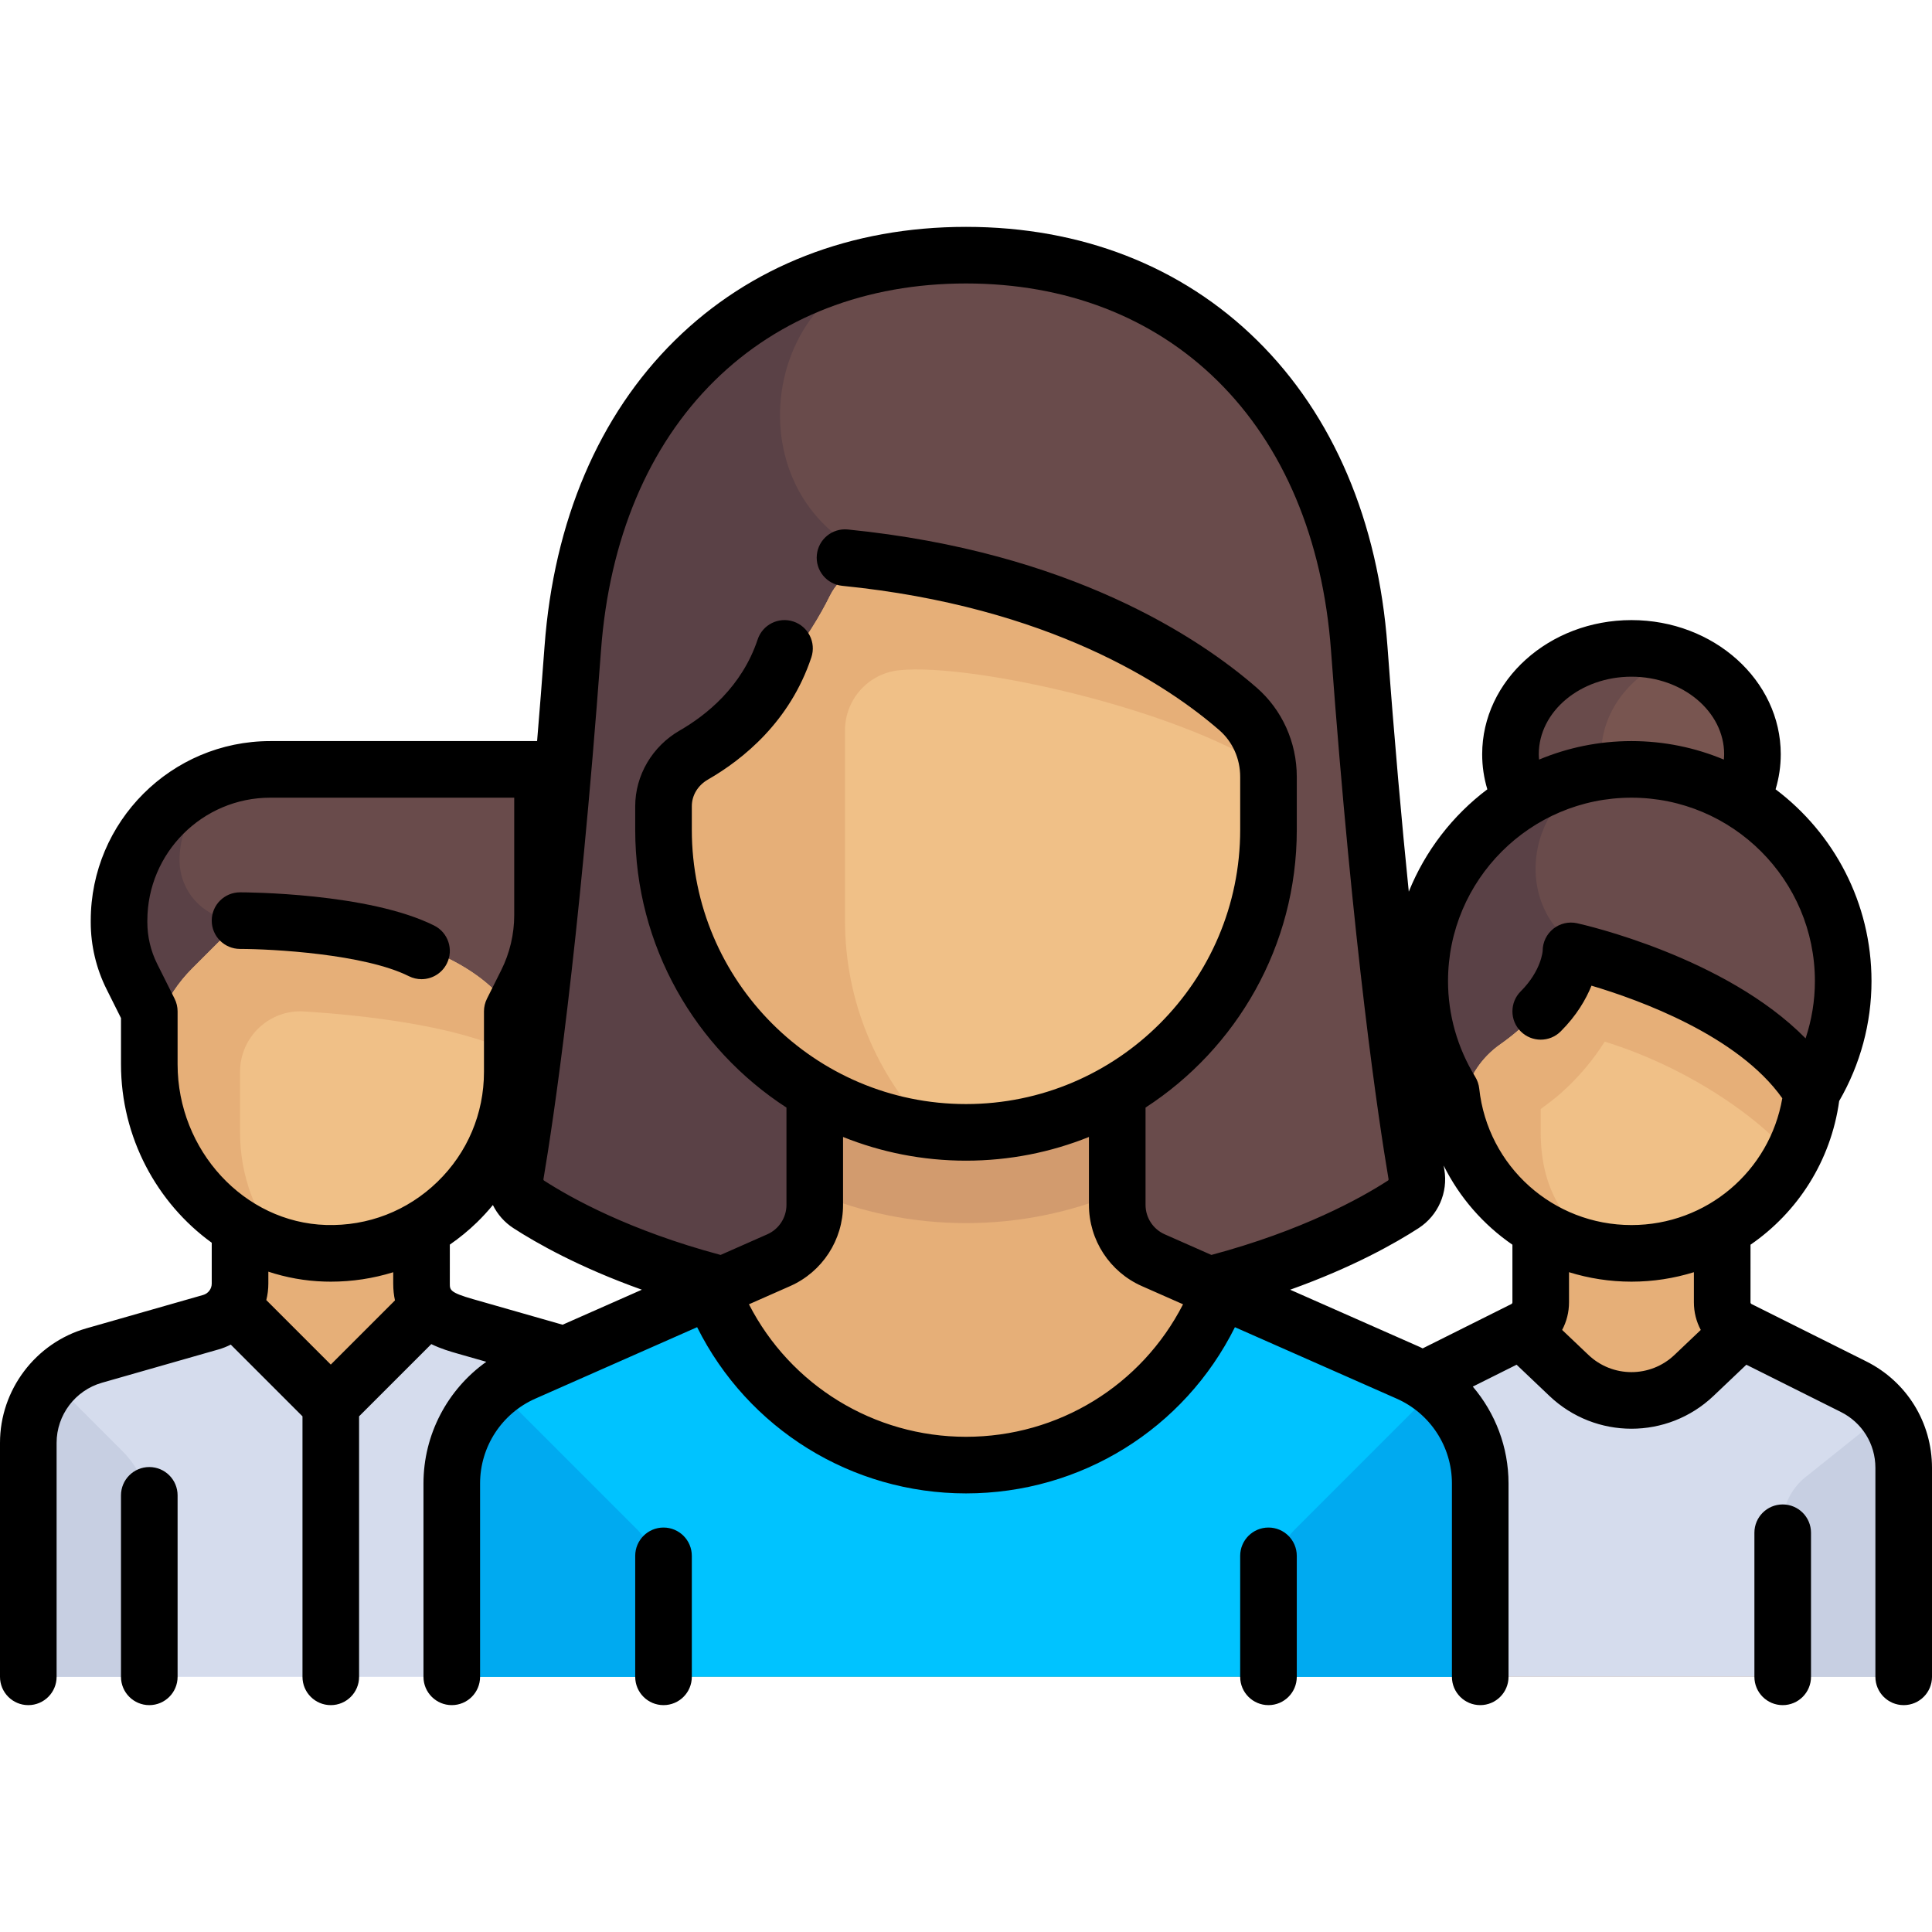
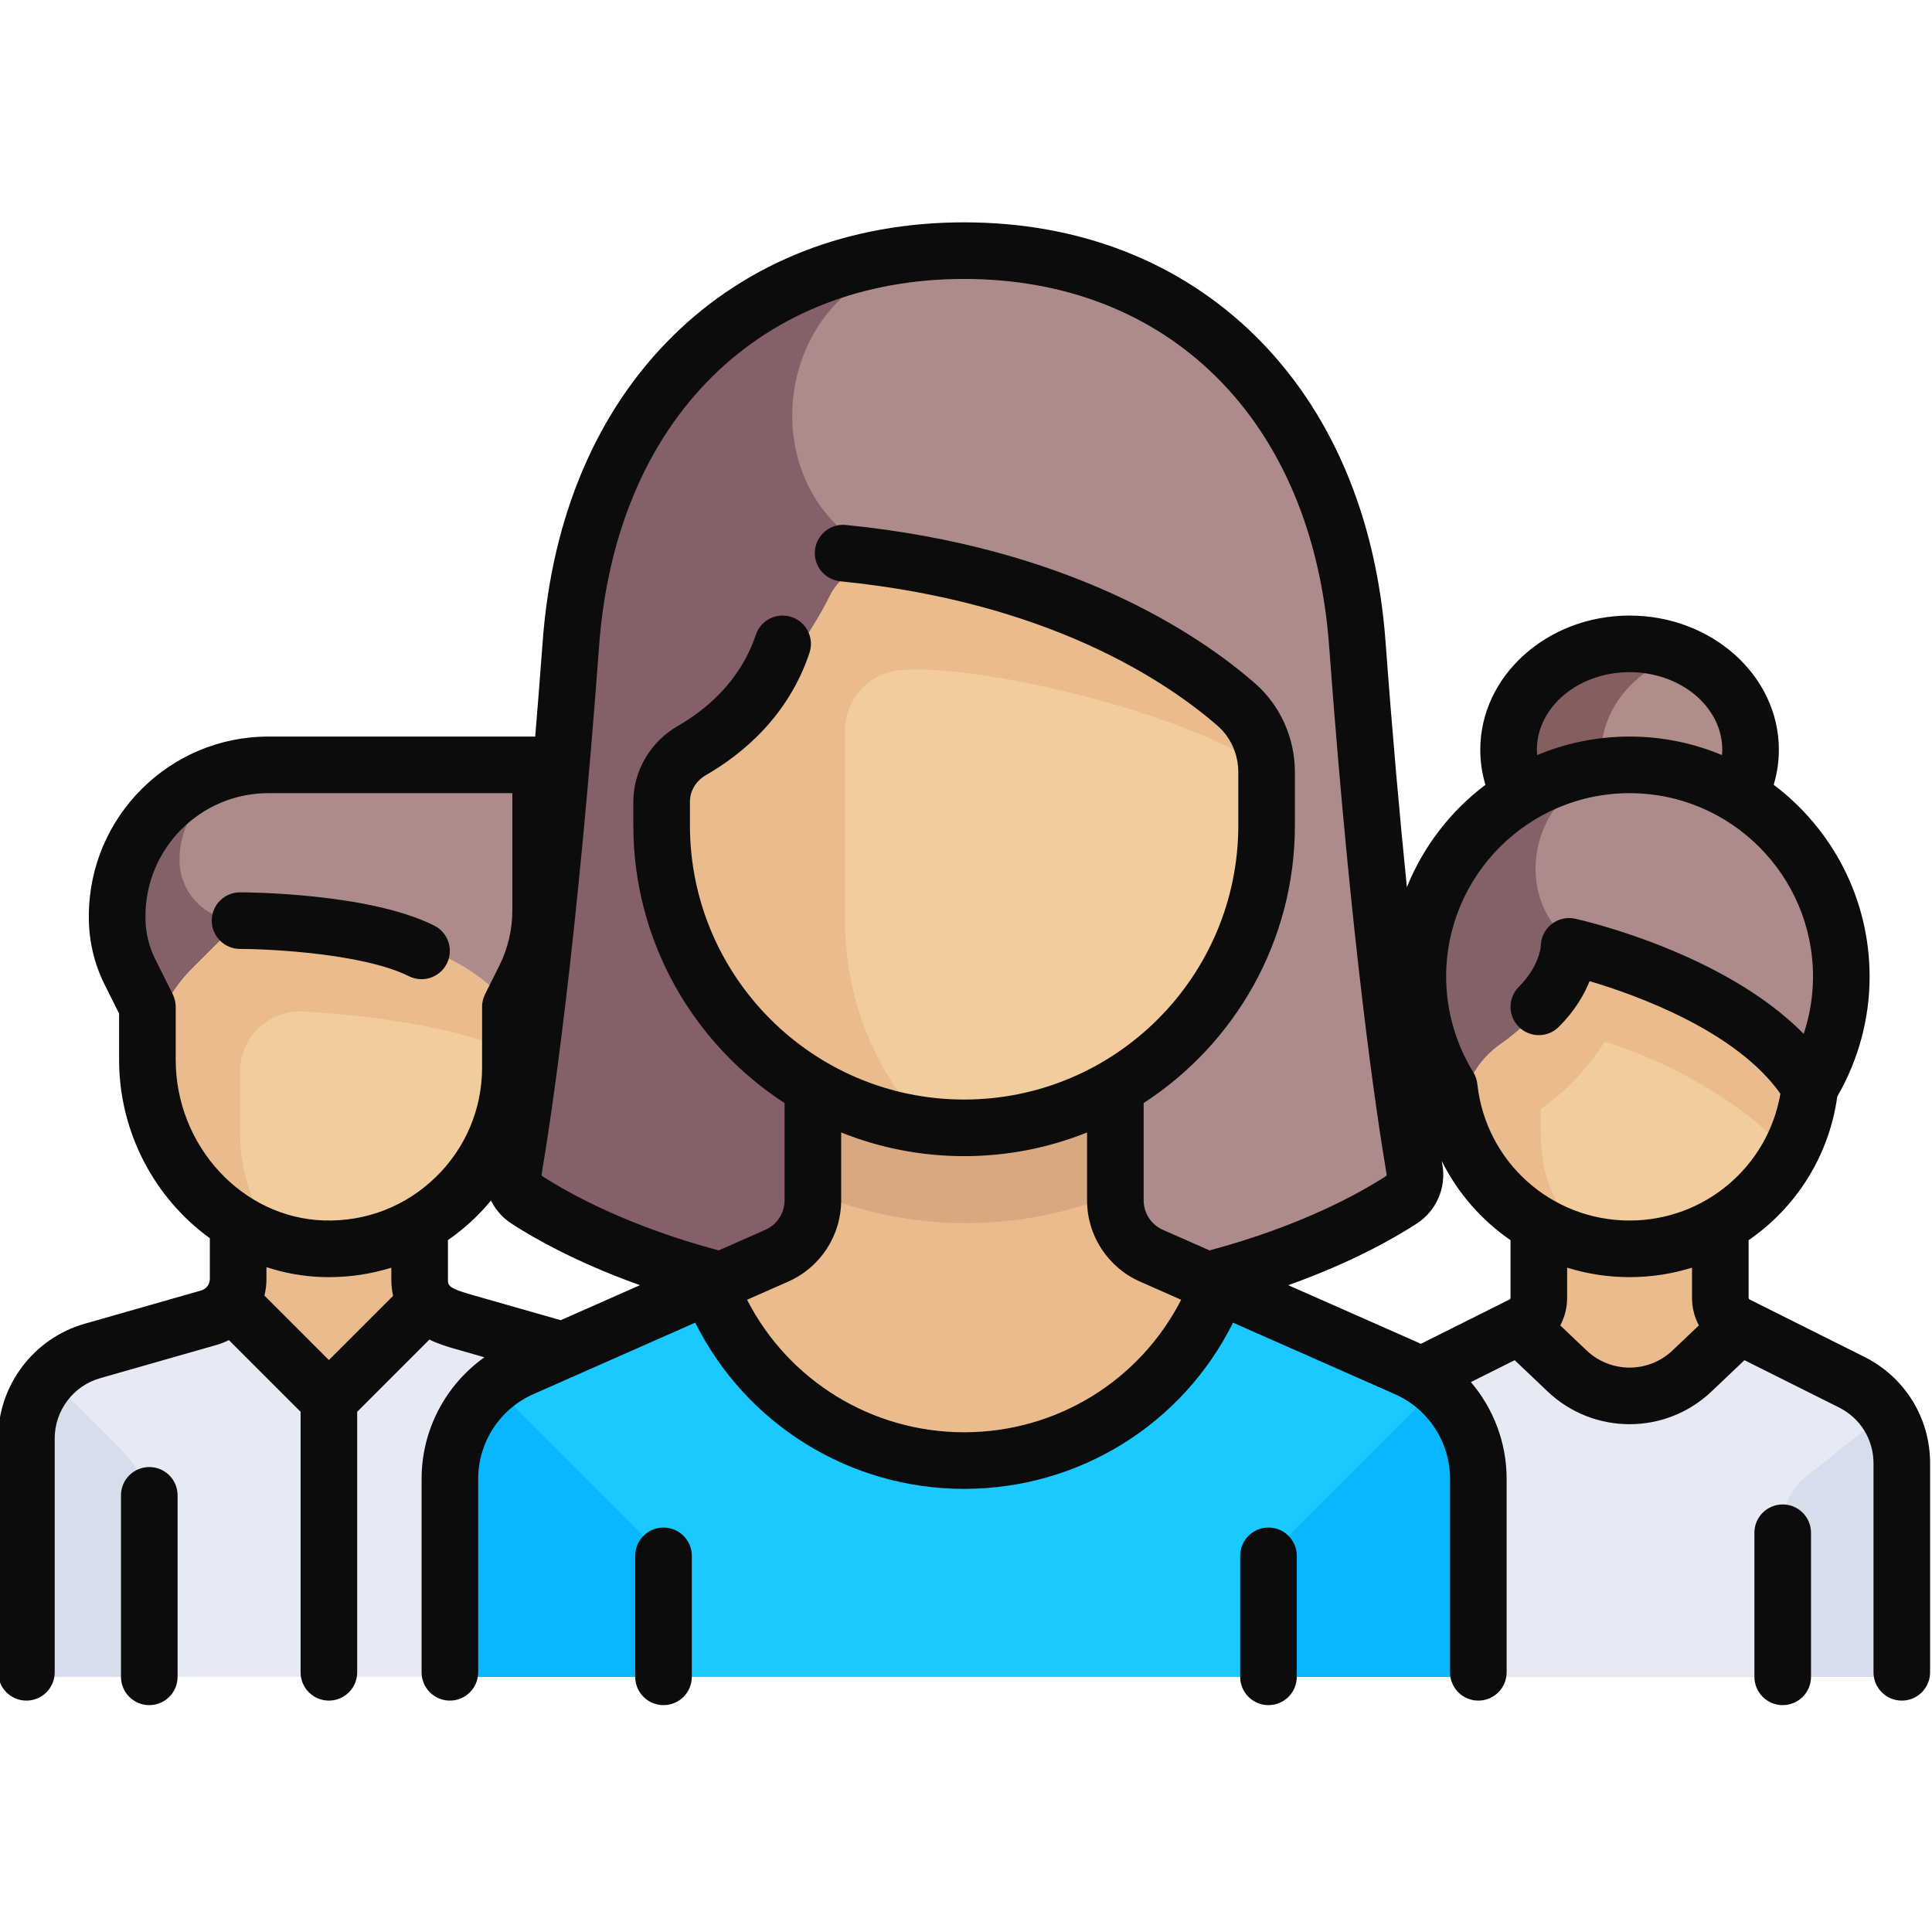
<svg xmlns="http://www.w3.org/2000/svg" version="1.1" id="Layer_1" x="0px" y="0px" viewBox="0 0 512.001 512.001" style="enable-background:new 0 0 512.001 512.001;" xml:space="preserve">
-   <ellipse style="fill:#785550;" cx="432.36" cy="199.891" rx="32.06" ry="28.06" />
-   <path style="fill:#694B4B;" d="M424.339,199.887c0-11.768,8.299-21.81,20.04-25.976c-3.718-1.32-7.765-2.08-12.024-2.08  c-17.709,0-32.065,12.561-32.065,28.056s14.356,28.056,32.065,28.056c4.259,0,8.306-0.761,12.024-2.08  C432.638,221.698,424.339,211.656,424.339,199.887z" />
-   <path style="fill:#E6AF78;" d="M491.206,367.482l-25.941-12.97c-5.432-2.716-8.863-8.268-8.863-14.341l0.001-24.05h-48.097v24.05  c0,6.072-3.431,11.623-8.862,14.339l-25.942,12.971c-8.147,4.074-13.293,12.4-13.293,21.509v55.389H504.5v-55.388  C504.5,379.883,499.353,371.556,491.206,367.482z" />
-   <path style="fill:#D5DCED;" d="M504.5,388.992c0-9.109-5.147-17.436-13.294-21.51l-25.941-12.97  c-1.493-0.746-2.793-1.741-3.953-2.867l-9.2,10.239c-11.071,12.319-28.442,12.319-39.513,0l-9.201-10.241  c-1.161,1.126-2.461,2.121-3.952,2.867l-25.943,12.971c-8.146,4.074-13.292,12.4-13.292,21.509v55.389H504.5V388.992z" />
-   <circle style="fill:#5A4146;" cx="432.36" cy="260.01" r="56.11" />
-   <path style="fill:#694B4B;" d="M487.942,252.23c-3.084-22.867-20.603-41.984-43.134-46.959c-4.11-0.908-8.156-1.349-12.103-1.374  c-26.883-0.168-35.86,36.952-11.693,48.728c1.299,0.633,2.123,0.917,2.123,0.917l27.924,50.556c0,0,7.441,0.508,14.945,0.739  C481.518,293.173,490.839,273.717,487.942,252.23z" />
-   <path style="fill:#F0C087;" d="M432.355,332.154L432.355,332.154c-18.371,0-34.337-10.3-42.437-25.44  c-5.506-10.292-1.916-23.203,7.627-29.924c1.831-1.29,3.723-2.761,5.584-4.422c5.732-5.115,9.089-10.509,10.981-14.462  c1.621-3.386,5.356-5.298,8.994-4.371c28.303,7.212,47.551,21.953,54.487,27.924c1.843,1.587,2.904,3.923,2.717,6.348  C478.395,312.618,457.656,332.154,432.355,332.154z" />
-   <path style="fill:#E6AF78;" d="M477.582,281.451c-6.941-5.975-26.174-20.697-54.447-27.909c-3.656-0.933-7.406,0.991-9.038,4.393  c-1.435,2.991-3.806,6.803-7.325,10.693c-0.001,0.009-0.003,0.018-0.004,0.027c-1.092,1.238-2.255,2.478-3.638,3.713  c-1.785,1.592-3.58,3.034-5.356,4.261c-11.242,7.763-13.012,22.181-6.079,33.085c7.294,11.471,19.342,19.62,33.369,21.765  c-9.597-6.529-16.756-15.381-16.756-31.388v-6.194c1.821-1.344,3.654-2.685,5.497-4.329c4.455-3.976,8.345-8.574,11.464-13.525  c21.592,6.738,36.23,17.96,41.779,22.732c1.519,1.332,3.649,3.214,8.06,7.352c2.829-4.464,4.804-13.155,5.201-18.33  C480.495,285.375,479.422,283.035,477.582,281.451z" />
-   <path style="fill:#C7CFE2;" d="M499.613,374.541c3.088,4.097,4.887,9.126,4.887,14.45v55.388h-32.065v-40.391  c0-4.87,2.214-9.477,6.017-12.519L499.613,374.541z" />
-   <path style="fill:#5A4146;" d="M31.548,235.961v5.626c0,6.893,1.111,13.74,3.291,20.279L47.58,300.09h24.048v-88.177H55.597  C42.315,211.911,31.548,222.678,31.548,235.961z" />
-   <path style="fill:#694B4B;" d="M141.924,250.454l-14.182,49.636l-64.129-56.113c-8.854,0-16.032-7.178-16.032-16.032l0,0  c0-13.282,10.767-24.048,24.048-24.048h72.145v33.344C143.774,241.71,143.151,246.157,141.924,250.454z" />
-   <rect x="63.61" y="324.141" style="fill:#E6AF78;" width="48.1" height="48.1" />
-   <path style="fill:#D5DCED;" d="M150.38,354.634l-38.673-11.049l-24.046,28.65l-24.048-28.65l-38.671,11.049  C14.618,357.583,7.5,367.02,7.5,377.757v66.623h160.323v-66.623C167.823,367.02,160.705,357.583,150.38,354.634z" />
-   <path style="fill:#F0C087;" d="M87.661,332.154L87.661,332.154c-26.563,0-48.097-21.534-48.097-48.097l0,0  c0-10.265,4.078-20.11,11.336-27.369l7.895-7.895c3.078-3.078,7.287-4.848,11.637-4.711c25.625,0.808,48.307,6.298,60.706,18.407  c3.035,2.964,4.619,7.111,4.619,11.353v10.214C135.758,310.621,114.224,332.154,87.661,332.154z" />
-   <path style="fill:#E6AF78;" d="M63.613,284.057c0-9.247,7.766-16.597,16.994-16.009c16.183,1.032,40.196,3.737,54.928,10.824  c-0.481-3.382-1.934-13.977-4.397-16.383c-12.398-12.109-35.08-17.599-60.705-18.407h-0.001l0,0  c-4.35-0.137-8.559,1.634-11.637,4.711l-7.895,7.895c-7.259,7.259-11.337,17.103-11.337,27.369l0,0  c0,21.934,14.697,40.402,34.77,46.185c-6.681-8.244-10.722-18.707-10.722-30.153v-16.032H63.613z" />
-   <path style="fill:#C7CFE2;" d="M39.565,401.642c0-6.378-2.534-12.495-7.044-17.005l-20.635-20.635  c-2.758,3.943-4.386,8.689-4.386,13.755v66.623h32.065V401.642z" />
-   <path style="fill:#5A4146;" d="M256,348.186c52.445,0,99.528-21.445,114.945-29.259c3.143-1.593,4.881-5,4.299-8.475  c-2.488-14.865-9.184-59.386-15.034-138.62c-4.758-64.453-46.656-104.21-104.21-104.21s-99.451,39.757-104.21,104.21  c-5.849,79.234-12.546,123.756-15.034,138.62c-0.582,3.476,1.155,6.882,4.299,8.475C156.472,326.742,203.555,348.186,256,348.186z" />
-   <path style="fill:#694B4B;" d="M370.945,318.927c3.143-1.594,4.88-5,4.299-8.476c-2.488-14.864-9.184-59.387-15.034-138.62  C355.452,107.377,313.554,67.62,256,67.62c-4.033,0-7.989,0.195-11.861,0.581c-44.802,4.463-51.53,67.729-8.468,80.876  c0.686,0.209,1.065,0.307,1.065,0.307l16.025,198.72c0.022,0.02,0.036,0.033,0.058,0.054  C306.532,349.057,355.217,326.9,370.945,318.927z" />
-   <path style="fill:#E6AF78;" d="M119.726,444.38v-51.254c0-12.699,7.494-24.201,19.11-29.331l67.529-29.825  c5.808-2.565,9.555-8.316,9.555-14.666v-35.246h80.161v35.246c0,6.349,3.747,12.1,9.555,14.666l67.529,29.825  c11.616,5.13,19.11,16.633,19.11,29.331v51.254H119.726z" />
-   <path style="fill:#D29B6E;" d="M215.919,316.125c12.341,5.148,25.873,8.013,40.081,8.013c14.207,0,27.739-2.865,40.081-8.013  v-32.068H215.92L215.919,316.125L215.919,316.125z" />
-   <path style="fill:#00C3FF;" d="M373.164,363.795l-49.808-21.998c-10.358,27.15-36.569,46.471-67.357,46.471  S199,368.947,188.642,341.797l-49.808,21.998c-11.616,5.13-19.11,16.632-19.11,29.331v51.255h272.548v-51.255  C392.274,380.427,384.78,368.925,373.164,363.795z" />
-   <path style="fill:#F0C087;" d="M328.078,187.87c-12.872-11.194-41.771-30.989-91.342-38.484c-6.86-1.037-13.778,2.339-16.83,8.57  c-5.086,10.383-15.902,27.009-37.38,41.661c-4.263,2.908-6.687,7.855-6.687,13.015v4.55c0,42.695,32.219,79.975,74.825,82.734  c46.688,3.023,85.497-33.951,85.497-79.988v-14.063C336.161,198.976,333.276,192.391,328.078,187.87z" />
-   <path style="fill:#E6AF78;" d="M336.161,203.896c-1.231-2.027-6.254-14.435-8.084-16.026c-12.872-11.195-41.771-30.99-91.342-38.484  c-6.86-1.037-13.778,2.339-16.83,8.57c-1.226,2.503-2.867,5.42-4.834,8.536c-6.154,9.775-16.19,21.938-32.417,33.036  c-4.301,2.942-6.816,7.892-6.816,13.103v4.55c0,41.206,30.043,77.271,70.437,82.224c-13.809-14.401-22.34-33.902-22.34-55.429  v-50.397c0-8.248,6.193-15.135,14.399-15.963C257.605,175.672,312.113,187.864,336.161,203.896z" />
-   <g>
-     <path style="fill:#00AAF0;" d="M131.715,368.192c-7.444,5.995-11.989,15.084-11.989,24.934v51.254h56.113v-22.103   c0-6.378-2.534-12.495-7.044-17.005L131.715,368.192z" />
-     <path style="fill:#00AAF0;" d="M380.285,368.192c7.444,5.995,11.989,15.084,11.989,24.934v51.254h-56.113v-22.103   c0-6.378,2.534-12.495,7.044-17.005L380.285,368.192z" />
+   <defs id="defs99" />
+   <ellipse style="fill:#b08d88;fill-opacity:1" cx="432.36" cy="199.891" rx="32.06" ry="28.06" id="ellipse2" />
+   <path style="fill:#855f5f;fill-opacity:1" d="M424.339,199.887c0-11.768,8.299-21.81,20.04-25.976c-3.718-1.32-7.765-2.08-12.024-2.08  c-17.709,0-32.065,12.561-32.065,28.056s14.356,28.056,32.065,28.056c4.259,0,8.306-0.761,12.024-2.08  C432.638,221.698,424.339,211.656,424.339,199.887z" id="path4" />
+   <path style="fill:#eabb8c;fill-opacity:1" d="M491.206,367.482l-25.941-12.97c-5.432-2.716-8.863-8.268-8.863-14.341l0.001-24.05h-48.097v24.05  c0,6.072-3.431,11.623-8.862,14.339l-25.942,12.971c-8.147,4.074-13.293,12.4-13.293,21.509v55.389H504.5v-55.388  C504.5,379.883,499.353,371.556,491.206,367.482z" id="path6" />
+   <path style="fill:#e6eaf4;fill-opacity:1" d="M504.5,388.992c0-9.109-5.147-17.436-13.294-21.51l-25.941-12.97  c-1.493-0.746-2.793-1.741-3.953-2.867l-9.2,10.239c-11.071,12.319-28.442,12.319-39.513,0l-9.201-10.241  c-1.161,1.126-2.461,2.121-3.952,2.867l-25.943,12.971c-8.146,4.074-13.292,12.4-13.292,21.509v55.389H504.5V388.992z" id="path8" />
+   <circle style="fill:#846067;fill-opacity:1" cx="432.36" cy="260.01" r="56.11" id="circle10" />
+   <path style="fill:#ad8b8b;fill-opacity:1" d="M487.942,252.23c-3.084-22.867-20.603-41.984-43.134-46.959c-4.11-0.908-8.156-1.349-12.103-1.374  c-26.883-0.168-35.86,36.952-11.693,48.728c1.299,0.633,2.123,0.917,2.123,0.917l27.924,50.556c0,0,7.441,0.508,14.945,0.739  C481.518,293.173,490.839,273.717,487.942,252.23z" id="path12" />
+   <path style="fill:#f3cc9d;fill-opacity:1" d="M432.355,332.154L432.355,332.154c-18.371,0-34.337-10.3-42.437-25.44  c-5.506-10.292-1.916-23.203,7.627-29.924c1.831-1.29,3.723-2.761,5.584-4.422c5.732-5.115,9.089-10.509,10.981-14.462  c1.621-3.386,5.356-5.298,8.994-4.371c28.303,7.212,47.551,21.953,54.487,27.924c1.843,1.587,2.904,3.923,2.717,6.348  C478.395,312.618,457.656,332.154,432.355,332.154z" id="path14" />
+   <path style="fill:#eabb8c;fill-opacity:1" d="M477.582,281.451c-6.941-5.975-26.174-20.697-54.447-27.909c-3.656-0.933-7.406,0.991-9.038,4.393  c-1.435,2.991-3.806,6.803-7.325,10.693c-0.001,0.009-0.003,0.018-0.004,0.027c-1.092,1.238-2.255,2.478-3.638,3.713  c-1.785,1.592-3.58,3.034-5.356,4.261c-11.242,7.763-13.012,22.181-6.079,33.085c7.294,11.471,19.342,19.62,33.369,21.765  c-9.597-6.529-16.756-15.381-16.756-31.388v-6.194c1.821-1.344,3.654-2.685,5.497-4.329c4.455-3.976,8.345-8.574,11.464-13.525  c21.592,6.738,36.23,17.96,41.779,22.732c1.519,1.332,3.649,3.214,8.06,7.352c2.829-4.464,4.804-13.155,5.201-18.33  C480.495,285.375,479.422,283.035,477.582,281.451z" id="path16" />
+   <path style="fill:#d7ddeb;fill-opacity:1" d="M499.613,374.541c3.088,4.097,4.887,9.126,4.887,14.45v55.388h-32.065v-40.391  c0-4.87,2.214-9.477,6.017-12.519L499.613,374.541z" id="path18" />
+   <path style="fill:#846067;fill-opacity:1" d="M31.548,235.961v5.626c0,6.893,1.111,13.74,3.291,20.279L47.58,300.09h24.048v-88.177H55.597  C42.315,211.911,31.548,222.678,31.548,235.961z" id="path20" />
+   <path style="fill:#ad8b8b;fill-opacity:1" d="M141.924,250.454l-14.182,49.636l-64.129-56.113c-8.854,0-16.032-7.178-16.032-16.032l0,0  c0-13.282,10.767-24.048,24.048-24.048h72.145v33.344C143.774,241.71,143.151,246.157,141.924,250.454z" id="path22" />
+   <rect x="63.61" y="324.141" style="fill:#eabb8c;fill-opacity:1" width="48.1" height="48.1" id="rect24" />
+   <path style="fill:#e6eaf4;fill-opacity:1" d="M150.38,354.634l-38.673-11.049l-24.046,28.65l-24.048-28.65l-38.671,11.049  C14.618,357.583,7.5,367.02,7.5,377.757v66.623h160.323v-66.623C167.823,367.02,160.705,357.583,150.38,354.634z" id="path26" />
+   <path style="fill:#f3cc9e;fill-opacity:1" d="M87.661,332.154L87.661,332.154c-26.563,0-48.097-21.534-48.097-48.097l0,0  c0-10.265,4.078-20.11,11.336-27.369l7.895-7.895c3.078-3.078,7.287-4.848,11.637-4.711c25.625,0.808,48.307,6.298,60.706,18.407  c3.035,2.964,4.619,7.111,4.619,11.353v10.214C135.758,310.621,114.224,332.154,87.661,332.154z" id="path28" />
+   <path style="fill:#eabb8c;fill-opacity:1" d="M63.613,284.057c0-9.247,7.766-16.597,16.994-16.009c16.183,1.032,40.196,3.737,54.928,10.824  c-0.481-3.382-1.934-13.977-4.397-16.383c-12.398-12.109-35.08-17.599-60.705-18.407h-0.001l0,0  c-4.35-0.137-8.559,1.634-11.637,4.711l-7.895,7.895c-7.259,7.259-11.337,17.103-11.337,27.369l0,0  c0,21.934,14.697,40.402,34.77,46.185c-6.681-8.244-10.722-18.707-10.722-30.153v-16.032H63.613z" id="path30" />
+   <path style="fill:#d7ddeb;fill-opacity:1" d="M39.565,401.642c0-6.378-2.534-12.495-7.044-17.005l-20.635-20.635  c-2.758,3.943-4.386,8.689-4.386,13.755v66.623h32.065V401.642z" id="path32" />
+   <path style="fill:#856068;fill-opacity:1" d="M256,348.186c52.445,0,99.528-21.445,114.945-29.259c3.143-1.593,4.881-5,4.299-8.475  c-2.488-14.865-9.184-59.386-15.034-138.62c-4.758-64.453-46.656-104.21-104.21-104.21s-99.451,39.757-104.21,104.21  c-5.849,79.234-12.546,123.756-15.034,138.62c-0.582,3.476,1.155,6.882,4.299,8.475C156.472,326.742,203.555,348.186,256,348.186z" id="path34" />
+   <path style="fill:#ad8b8b;fill-opacity:1" d="m 374.184,319.009 c 3.143,-1.594 4.88,-5 4.299,-8.476 -2.488,-14.864 -9.184,-59.387 -15.034,-138.62 -4.758,-64.454 -46.656,-104.211 -104.21,-104.211 -4.033,0 -7.989,0.195 -11.861,0.581 -44.802,4.463 -51.53,67.729 -8.468,80.876 0.686,0.209 1.065,0.307 1.065,0.307 L 256,348.186 c 0.022,0.02 0.036,0.033 0.058,0.054 53.713,0.899 102.398,-21.258 118.126,-29.231 z" id="path36" />
+   <path style="fill:#eabb8c;fill-opacity:1" d="M119.726,444.38v-51.254c0-12.699,7.494-24.201,19.11-29.331l67.529-29.825  c5.808-2.565,9.555-8.316,9.555-14.666v-35.246h80.161v35.246c0,6.349,3.747,12.1,9.555,14.666l67.529,29.825  c11.616,5.13,19.11,16.633,19.11,29.331v51.254H119.726z" id="path38" />
+   <path style="fill:#d8a880;fill-opacity:1" d="M215.919,316.125c12.341,5.148,25.873,8.013,40.081,8.013c14.207,0,27.739-2.865,40.081-8.013  v-32.068H215.92L215.919,316.125L215.919,316.125z" id="path40" />
+   <path style="fill:#19c9ff;fill-opacity:1" d="M373.164,363.795l-49.808-21.998c-10.358,27.15-36.569,46.471-67.357,46.471  S199,368.947,188.642,341.797l-49.808,21.998c-11.616,5.13-19.11,16.632-19.11,29.331v51.255h272.548v-51.255  C392.274,380.427,384.78,368.925,373.164,363.795z" id="path42" />
+   <path style="fill:#f3cc9d;fill-opacity:1" d="M328.078,187.87c-12.872-11.194-41.771-30.989-91.342-38.484c-6.86-1.037-13.778,2.339-16.83,8.57  c-5.086,10.383-15.902,27.009-37.38,41.661c-4.263,2.908-6.687,7.855-6.687,13.015v4.55c0,42.695,32.219,79.975,74.825,82.734  c46.688,3.023,85.497-33.951,85.497-79.988v-14.063C336.161,198.976,333.276,192.391,328.078,187.87z" id="path44" />
+   <path style="fill:#eabb8c;fill-opacity:1" d="M336.161,203.896c-1.231-2.027-6.254-14.435-8.084-16.026c-12.872-11.195-41.771-30.99-91.342-38.484  c-6.86-1.037-13.778,2.339-16.83,8.57c-1.226,2.503-2.867,5.42-4.834,8.536c-6.154,9.775-16.19,21.938-32.417,33.036  c-4.301,2.942-6.816,7.892-6.816,13.103v4.55c0,41.206,30.043,77.271,70.437,82.224c-13.809-14.401-22.34-33.902-22.34-55.429  v-50.397c0-8.248,6.193-15.135,14.399-15.963C257.605,175.672,312.113,187.864,336.161,203.896z" id="path46" />
+   <g id="g52">
+     <path style="fill:#09b7ff;fill-opacity:1" d="M131.715,368.192c-7.444,5.995-11.989,15.084-11.989,24.934v51.254h56.113v-22.103   c0-6.378-2.534-12.495-7.044-17.005L131.715,368.192z" id="path48" />
+     <path style="fill:#09b7ff;fill-opacity:1" d="M380.285,368.192c7.444,5.995,11.989,15.084,11.989,24.934v51.254h-56.113v-22.103   c0-6.378,2.534-12.495,7.044-17.005L380.285,368.192z" id="path50" />
  </g>
-   <path d="M175.839,404.815c-4.142,0-7.5,3.358-7.5,7.5v32.064c0,4.142,3.358,7.5,7.5,7.5s7.5-3.358,7.5-7.5v-32.064  C183.339,408.173,179.981,404.815,175.839,404.815z" />
-   <path d="M336.161,404.815c-4.142,0-7.5,3.358-7.5,7.5v32.064c0,4.142,3.358,7.5,7.5,7.5s7.5-3.358,7.5-7.5v-32.064  C343.661,408.173,340.303,404.815,336.161,404.815z" />
-   <path d="M108.355,258.701c1.077,0.539,2.221,0.793,3.348,0.793c2.751,0,5.4-1.52,6.714-4.147c1.853-3.705,0.351-8.21-3.354-10.062  c-17.416-8.708-50.069-8.808-51.451-8.808c-4.141,0-7.498,3.356-7.499,7.498c-0.001,4.141,3.355,7.5,7.497,7.502  C72.048,251.482,96.533,252.79,108.355,258.701z" />
-   <path d="M39.564,388.783c-4.142,0-7.5,3.358-7.5,7.5v48.097c0,4.142,3.358,7.5,7.5,7.5s7.5-3.358,7.5-7.5v-48.097  C47.064,392.141,43.707,388.783,39.564,388.783z" />
-   <path d="M494.56,360.773l-30.372-15.184c-0.176-0.088-0.286-0.266-0.286-0.462l0.002-15.265  c12.468-8.585,21.293-22.157,23.501-38.085c5.608-9.691,8.563-20.637,8.563-31.767c0-20.755-9.994-39.217-25.419-50.835  c0.904-3.011,1.371-6.117,1.371-9.286c0-19.606-17.749-35.557-39.564-35.557s-39.564,15.951-39.564,35.557  c0,3.173,0.462,6.28,1.366,9.289c-9.197,6.928-16.449,16.296-20.815,27.126c-1.859-18.269-3.795-39.866-5.652-65.024  c-2.45-33.194-14.388-61.226-34.522-81.064C313.188,70.528,286.503,60.122,256,60.122s-57.188,10.406-77.167,30.093  c-20.134,19.839-32.072,47.871-34.522,81.064c-0.651,8.813-1.311,17.166-1.974,25.117H71.629c-26.236,0-47.581,21.345-47.581,47.581  v0.447c0,6.11,1.444,12.229,4.177,17.694l3.839,7.679v12.245c0,19.406,9.563,36.819,24.048,47.298v10.832  c0,1.389-0.933,2.625-2.268,3.007l-30.963,8.847C9.409,355.874,0,368.348,0,382.359v62.021c0,4.142,3.358,7.5,7.5,7.5  s7.5-3.358,7.5-7.5v-62.021c0-7.35,4.936-13.893,12.002-15.912l30.964-8.847c1.117-0.319,2.178-0.752,3.188-1.266l19.007,19.007  v69.039c0,4.142,3.358,7.5,7.5,7.5s7.5-3.358,7.5-7.5v-69.039l19.14-19.14c2.558,1.255,5.107,1.985,6.975,2.519l7.603,2.172  c-10.303,7.326-16.653,19.275-16.653,32.232v51.254c0,4.142,3.358,7.5,7.5,7.5s7.5-3.358,7.5-7.5v-51.254  c0-9.722,5.747-18.542,14.641-22.47l42.88-18.939c13.437,26.909,40.895,44.051,71.254,44.051c30.472,0,57.838-17.104,71.267-44.045  l42.867,18.933c8.894,3.928,14.641,12.748,14.641,22.47v51.254c0,4.142,3.358,7.5,7.5,7.5s7.5-3.358,7.5-7.5v-51.254  c0-9.594-3.487-18.632-9.472-25.658l11.607-5.803l8.713,8.28c6.094,5.792,13.912,8.686,21.733,8.686  c7.818,0,15.64-2.896,21.732-8.686l8.712-8.279l25.052,12.525c5.643,2.821,9.148,8.493,9.148,14.802v55.388  c0,4.142,3.358,7.5,7.5,7.5s7.5-3.358,7.5-7.5v-55.388C512,376.965,505.317,366.152,494.56,360.773z M407.791,199.887  c0-11.335,11.02-20.557,24.564-20.557s24.564,9.222,24.564,20.557c0,0.475-0.038,0.946-0.076,1.416  c-7.542-3.158-15.814-4.908-24.488-4.908c-8.673,0-16.944,1.75-24.484,4.907C407.832,200.833,407.791,200.363,407.791,199.887z   M432.355,211.396c26.805,0,48.613,21.808,48.613,48.613c0,5.167-0.843,10.285-2.466,15.171  c-21.296-21.635-58.759-30.114-60.565-30.512c-2.218-0.489-4.54,0.055-6.312,1.478c-1.771,1.424-2.802,3.574-2.802,5.846  c0,0.049-0.342,5.252-5.819,10.729c-2.929,2.929-2.929,7.678,0,10.606c2.929,2.929,7.678,2.929,10.606,0  c4.218-4.218,6.696-8.499,8.15-12.114c12.62,3.749,38.813,13.217,50.568,29.836c-3.336,19.329-20.08,33.604-39.973,33.604  c-20.766,0-38.11-15.55-40.343-36.171c-0.12-1.105-0.483-2.169-1.065-3.117c-4.714-7.677-7.205-16.445-7.205-25.357  C383.742,233.204,405.549,211.396,432.355,211.396z M189.361,100.899C206.476,84.036,229.519,75.122,256,75.122  s49.524,8.914,66.639,25.777c17.507,17.25,27.912,41.969,30.091,71.484c5.905,79.991,12.627,124.598,15.244,140.063  c0.04,0.238-0.04,0.343-0.183,0.435c-7.133,4.617-22.611,13.229-46.757,19.69l-12.368-5.463c-3.089-1.364-5.085-4.428-5.085-7.805  v-25.785c24.102-15.637,40.081-42.782,40.081-73.59v-14.063c0-9.14-3.886-17.762-10.662-23.654  c-15.069-13.106-49.18-35.977-108.318-41.891c-4.111-0.412-7.797,2.594-8.209,6.717c-0.412,4.122,2.595,7.797,6.717,8.209  c55.005,5.5,86.242,26.347,99.967,38.284c3.499,3.042,5.505,7.539,5.505,12.335v14.063c0,40.065-32.596,72.661-72.661,72.661  s-72.661-32.596-72.661-72.661v-6.274c0-2.882,1.598-5.522,4.274-7.063c9.377-5.399,21.743-15.401,27.406-32.388  c1.31-3.929-0.814-8.177-4.744-9.487c-3.928-1.31-8.177,0.814-9.487,4.744c-4.172,12.516-13.538,20.031-20.66,24.132  c-7.272,4.187-11.79,11.875-11.79,20.063v6.274c0,30.809,15.978,57.953,40.081,73.59v25.785c0,3.377-1.996,6.44-5.085,7.805  l-12.369,5.463c-24.156-6.463-39.634-15.08-46.757-19.691c-0.142-0.092-0.222-0.197-0.182-0.434  c2.616-15.464,9.338-60.069,15.244-140.063C161.449,142.868,171.854,118.149,189.361,100.899z M47.064,282.041v-14.016  c0-1.164-0.271-2.313-0.792-3.354l-4.631-9.262c-1.696-3.394-2.593-7.192-2.593-10.986v-0.447c0-17.965,14.616-32.581,32.581-32.581  h64.646v31.135c0,5.031-1.189,10.07-3.44,14.57l-3.785,7.57c-0.521,1.042-0.792,2.19-0.792,3.354v16.032  c0,11.074-4.378,21.422-12.328,29.136c-7.946,7.711-18.437,11.778-29.523,11.441C64.713,323.984,47.064,304.876,47.064,282.041z   M85.957,339.628c0.577,0.018,1.151,0.026,1.726,0.026c5.688,0,11.241-0.859,16.525-2.498v3.011c0,1.627,0.167,3.103,0.464,4.451  l-17.01,17.01l-17.09-17.09c0.353-1.408,0.542-2.873,0.542-4.368v-3.164C75.832,338.555,80.808,339.474,85.957,339.628z   M119.208,340.17l0.002-10.333c2.519-1.745,4.921-3.698,7.168-5.879c1.512-1.467,2.92-3.011,4.24-4.611  c1.205,2.444,3.052,4.579,5.439,6.124c6.012,3.893,17.357,10.36,34.041,16.316l-21.008,9.279l-23.693-6.769  C119.207,342.529,119.208,341.839,119.208,340.17z M256,380.767c-24.402,0-46.502-13.64-57.523-35.115l10.917-4.822  c8.52-3.763,14.025-12.212,14.025-21.526v-17.996c10.077,4.049,21.073,6.282,32.581,6.282s22.503-2.233,32.581-6.282v17.996  c0,9.314,5.505,17.764,14.025,21.526l10.915,4.821C302.508,367.15,280.493,380.767,256,380.767z M341.904,341.789  c16.676-5.954,28.019-12.418,34.039-16.316c5.172-3.349,7.85-9.443,6.821-15.528c-0.056-0.333-0.117-0.698-0.177-1.058  c4.218,8.482,10.525,15.677,18.22,20.975v15.264c0,0.197-0.109,0.374-0.285,0.462l-23.498,11.749  c-0.279-0.131-0.547-0.278-0.829-0.403L341.904,341.789z M420.955,359.071l-6.971-6.624c1.176-2.204,1.822-4.704,1.822-7.321v-7.981  c5.238,1.625,10.794,2.509,16.548,2.509c5.753,0,11.31-0.884,16.547-2.509l-0.001,7.979c0,2.619,0.646,5.119,1.823,7.324  l-6.97,6.623C437.362,365.147,427.348,365.146,420.955,359.071z" />
-   <path d="M472.436,398.693c-4.142,0-7.5,3.358-7.5,7.5v38.187c0,4.142,3.358,7.5,7.5,7.5s7.5-3.358,7.5-7.5v-38.187  C479.936,402.051,476.578,398.693,472.436,398.693z" />
-   <g>
- </g>
-   <g>
- </g>
-   <g>
- </g>
-   <g>
- </g>
-   <g>
- </g>
-   <g>
- </g>
-   <g>
- </g>
-   <g>
- </g>
-   <g>
- </g>
-   <g>
- </g>
-   <g>
- </g>
-   <g>
- </g>
-   <g>
- </g>
-   <g>
- </g>
-   <g>
- </g>
+   <path d="M175.839,404.815c-4.142,0-7.5,3.358-7.5,7.5v32.064c0,4.142,3.358,7.5,7.5,7.5s7.5-3.358,7.5-7.5v-32.064  C183.339,408.173,179.981,404.815,175.839,404.815z" id="path54" style="fill:#0c0c0c;fill-opacity:1" />
+   <path d="M336.161,404.815c-4.142,0-7.5,3.358-7.5,7.5v32.064c0,4.142,3.358,7.5,7.5,7.5s7.5-3.358,7.5-7.5v-32.064  C343.661,408.173,340.303,404.815,336.161,404.815z" id="path56" style="fill:#0c0c0c;fill-opacity:1" />
+   <path d="M108.355,258.701c1.077,0.539,2.221,0.793,3.348,0.793c2.751,0,5.4-1.52,6.714-4.147c1.853-3.705,0.351-8.21-3.354-10.062  c-17.416-8.708-50.069-8.808-51.451-8.808c-4.141,0-7.498,3.356-7.499,7.498c-0.001,4.141,3.355,7.5,7.497,7.502  C72.048,251.482,96.533,252.79,108.355,258.701z" id="path58" style="fill:#0c0c0c;fill-opacity:1" />
+   <path d="M39.564,388.783c-4.142,0-7.5,3.358-7.5,7.5v48.097c0,4.142,3.358,7.5,7.5,7.5s7.5-3.358,7.5-7.5v-48.097  C47.064,392.141,43.707,388.783,39.564,388.783z" id="path60" style="fill:#0c0c0c;fill-opacity:1" />
+   <path d="m 494.06,359.574 -30.372,-15.184 c -0.176,-0.088 -0.286,-0.266 -0.286,-0.462 v -15.265 c 12.468,-8.585 21.293,-22.157 23.501,-38.085 5.608,-9.691 8.563,-20.637 8.563,-31.767 0,-20.755 -9.994,-39.217 -25.419,-50.835 0.904,-3.011 1.371,-6.117 1.371,-9.286 0,-19.606 -17.749,-35.557 -39.564,-35.557 -21.815,0 -39.564,15.951 -39.564,35.557 0,3.173 0.462,6.28 1.366,9.289 -9.197,6.928 -16.449,16.296 -20.815,27.126 -1.859,-18.269 -3.795,-39.866 -5.652,-65.024 -2.45,-33.194 -14.388,-61.226 -34.522,-81.064 -19.981,-19.688 -46.666,-30.094 -77.169,-30.094 -30.503,0 -57.188,10.406 -77.167,30.093 C 158.197,108.855 146.259,136.887 143.809,170.08 c -0.651,8.813 -1.311,17.166 -1.974,25.117 H 71.127 c -26.236,0 -47.581,21.345 -47.581,47.581 v 0.447 c 0,6.11 1.444,12.229 4.177,17.694 l 3.839,7.679 v 12.245 c 0,19.406 9.563,36.819 24.048,47.298 v 10.832 c 0,1.389 -0.933,2.625 -2.268,3.007 l -30.963,8.847 c -13.472,3.848 -22.881,16.322 -22.881,30.333 v 62.021 c 0,4.142 3.358,7.5 7.5,7.5 4.142,0 7.5,-3.358 7.5,-7.5 v -62.021 c 0,-7.35 4.936,-13.893 12.002,-15.912 l 30.964,-8.847 c 1.117,-0.319 2.178,-0.752 3.188,-1.266 l 19.007,19.007 v 69.039 c 0,4.142 3.358,7.5 7.5,7.5 4.142,0 7.5,-3.358 7.5,-7.5 v -69.039 l 19.14,-19.14 c 2.558,1.255 5.107,1.985 6.975,2.519 l 7.603,2.172 c -10.303,7.326 -16.653,19.275 -16.653,32.232 v 51.254 c 0,4.142 3.358,7.5 7.5,7.5 4.142,0 7.5,-3.358 7.5,-7.5 v -51.254 c 0,-9.722 5.747,-18.542 14.641,-22.47 l 42.88,-18.939 c 13.437,26.909 40.895,44.051 71.254,44.051 30.472,0 57.838,-17.104 71.267,-44.045 l 42.867,18.933 c 8.894,3.928 14.641,12.748 14.641,22.47 v 51.254 c 0,4.142 3.358,7.5 7.5,7.5 4.142,0 7.5,-3.358 7.5,-7.5 v -51.254 c 0,-9.594 -3.487,-18.632 -9.472,-25.658 l 11.607,-5.803 8.713,8.28 c 6.094,5.792 13.912,8.686 21.733,8.686 7.818,0 15.64,-2.896 21.732,-8.686 l 8.712,-8.279 25.052,12.525 c 5.643,2.821 9.148,8.493 9.148,14.802 v 55.388 c 0,4.142 3.358,7.5 7.5,7.5 4.142,0 7.5,-3.358 7.5,-7.5 v -55.388 c -0.001,-12.026 -6.684,-22.839 -17.441,-28.218 z M 407.291,198.688 c 0,-11.335 11.02,-20.557 24.564,-20.557 13.544,0 24.564,9.222 24.564,20.557 0,0.475 -0.038,0.946 -0.076,1.416 -7.542,-3.158 -15.814,-4.908 -24.488,-4.908 -8.673,0 -16.944,1.75 -24.484,4.907 -0.039,-0.469 -0.08,-0.939 -0.08,-1.415 z m 24.564,11.509 c 26.805,0 48.613,21.808 48.613,48.613 0,5.167 -0.843,10.285 -2.466,15.171 -21.296,-21.635 -58.759,-30.114 -60.565,-30.512 -2.218,-0.489 -4.54,0.055 -6.312,1.478 -1.771,1.424 -2.802,3.574 -2.802,5.846 0,0.049 -0.342,5.252 -5.819,10.729 -2.929,2.929 -2.929,7.678 0,10.606 2.929,2.929 7.678,2.929 10.606,0 4.218,-4.218 6.696,-8.499 8.15,-12.114 12.62,3.749 38.813,13.217 50.568,29.836 -3.336,19.329 -20.08,33.604 -39.973,33.604 -20.766,0 -38.11,-15.55 -40.343,-36.171 -0.12,-1.105 -0.483,-2.169 -1.065,-3.117 -4.714,-7.677 -7.205,-16.445 -7.205,-25.357 0,-26.804 21.807,-48.612 48.613,-48.612 z M 188.861,99.7 c 17.115,-16.863 40.158,-25.777 66.639,-25.777 26.481,0 49.524,8.914 66.639,25.777 17.507,17.25 27.912,41.969 30.091,71.484 5.905,79.991 12.627,124.598 15.244,140.063 0.04,0.238 -0.04,0.343 -0.183,0.435 -7.133,4.617 -22.611,13.229 -46.757,19.69 l -12.368,-5.463 c -3.089,-1.364 -5.085,-4.428 -5.085,-7.805 V 292.319 c 24.102,-15.637 40.081,-42.782 40.081,-73.59 v -14.063 c 0,-9.14 -3.886,-17.762 -10.662,-23.654 -15.069,-13.106 -49.18,-35.977 -108.318,-41.891 -4.111,-0.412 -7.797,2.594 -8.209,6.717 -0.412,4.122 2.595,7.797 6.717,8.209 55.005,5.5 86.242,26.347 99.967,38.284 3.499,3.042 5.505,7.539 5.505,12.335 v 14.063 c 0,40.065 -32.596,72.661 -72.661,72.661 -40.065,0 -72.661,-32.596 -72.661,-72.661 v -6.274 c 0,-2.882 1.598,-5.522 4.274,-7.063 9.377,-5.399 21.743,-15.401 27.406,-32.388 1.31,-3.929 -0.814,-8.177 -4.744,-9.487 -3.928,-1.31 -8.177,0.814 -9.487,4.744 -4.172,12.516 -13.538,20.031 -20.66,24.132 -7.272,4.187 -11.79,11.875 -11.79,20.063 v 6.274 c 0,30.809 15.978,57.953 40.081,73.59 v 25.785 c 0,3.377 -1.996,6.44 -5.085,7.805 l -12.369,5.463 c -24.156,-6.463 -39.634,-15.08 -46.757,-19.691 -0.142,-0.092 -0.222,-0.197 -0.182,-0.434 2.616,-15.464 9.338,-60.069 15.244,-140.063 2.178,-29.516 12.583,-54.235 30.09,-71.485 z M 46.564,280.842 v -14.016 c 0,-1.164 -0.271,-2.313 -0.792,-3.354 l -4.631,-9.262 c -1.696,-3.394 -2.593,-7.192 -2.593,-10.986 v -0.447 c 0,-17.965 14.616,-32.581 32.581,-32.581 H 135.775 v 31.135 c 0,5.031 -1.189,10.07 -3.44,14.57 l -3.785,7.57 c -0.521,1.042 -0.792,2.19 -0.792,3.354 v 16.032 c 0,11.074 -4.378,21.422 -12.328,29.136 -7.946,7.711 -18.437,11.778 -29.523,11.441 -21.694,-0.649 -39.343,-19.757 -39.343,-42.592 z m 38.893,57.587 c 0.577,0.018 1.151,0.026 1.726,0.026 5.688,0 11.241,-0.859 16.525,-2.498 v 3.011 c 0,1.627 0.167,3.103 0.464,4.451 l -17.01,17.01 -17.09,-17.09 c 0.353,-1.408 0.542,-2.873 0.542,-4.368 v -3.164 c 4.718,1.549 9.694,2.468 14.843,2.622 z m 33.251,0.542 0.002,-10.333 c 2.519,-1.745 4.921,-3.698 7.168,-5.879 1.512,-1.467 2.92,-3.011 4.24,-4.611 1.205,2.444 3.052,4.579 5.439,6.124 6.012,3.893 17.357,10.36 34.041,16.316 l -21.008,9.279 -23.693,-6.769 c -6.19,-1.768 -6.189,-2.458 -6.189,-4.127 z m 136.792,40.597 c -24.402,0 -46.502,-13.64 -57.523,-35.115 l 10.917,-4.822 c 8.52,-3.763 14.025,-12.212 14.025,-21.526 V 300.109 c 10.077,4.049 21.073,6.282 32.581,6.282 11.508,0 22.503,-2.233 32.581,-6.282 v 17.996 c 0,9.314 5.505,17.764 14.025,21.526 l 10.915,4.821 c -11.013,21.499 -33.028,35.116 -57.521,35.116 z m 85.904,-38.978 c 16.676,-5.954 28.019,-12.418 34.039,-16.316 5.172,-3.349 7.85,-9.443 6.821,-15.528 -0.056,-0.333 -0.117,-0.698 -0.177,-1.058 4.218,8.482 10.525,15.677 18.22,20.975 v 15.264 c 0,0.197 -0.109,0.374 -0.285,0.462 l -23.498,11.749 c -0.279,-0.131 -0.547,-0.278 -0.829,-0.403 z m 79.051,17.282 -6.971,-6.624 c 1.176,-2.204 1.822,-4.704 1.822,-7.321 v -7.981 c 5.238,1.625 10.794,2.509 16.548,2.509 5.753,0 11.31,-0.884 16.547,-2.509 l -0.001,7.979 c 0,2.619 0.646,5.119 1.823,7.324 l -6.97,6.623 c -6.391,6.076 -16.405,6.075 -22.798,0 z" id="path62" style="fill:#0c0c0c;fill-opacity:1" />
+   <path d="M472.436,398.693c-4.142,0-7.5,3.358-7.5,7.5v38.187c0,4.142,3.358,7.5,7.5,7.5s7.5-3.358,7.5-7.5v-38.187  C479.936,402.051,476.578,398.693,472.436,398.693z" id="path64" style="fill:#0c0c0c;fill-opacity:1" />
+   <g id="g66" />
+   <g id="g68" />
+   <g id="g70" />
+   <g id="g72" />
+   <g id="g74" />
+   <g id="g76" />
+   <g id="g78" />
+   <g id="g80" />
+   <g id="g82" />
+   <g id="g84" />
+   <g id="g86" />
+   <g id="g88" />
+   <g id="g90" />
+   <g id="g92" />
+   <g id="g94" />
</svg>
